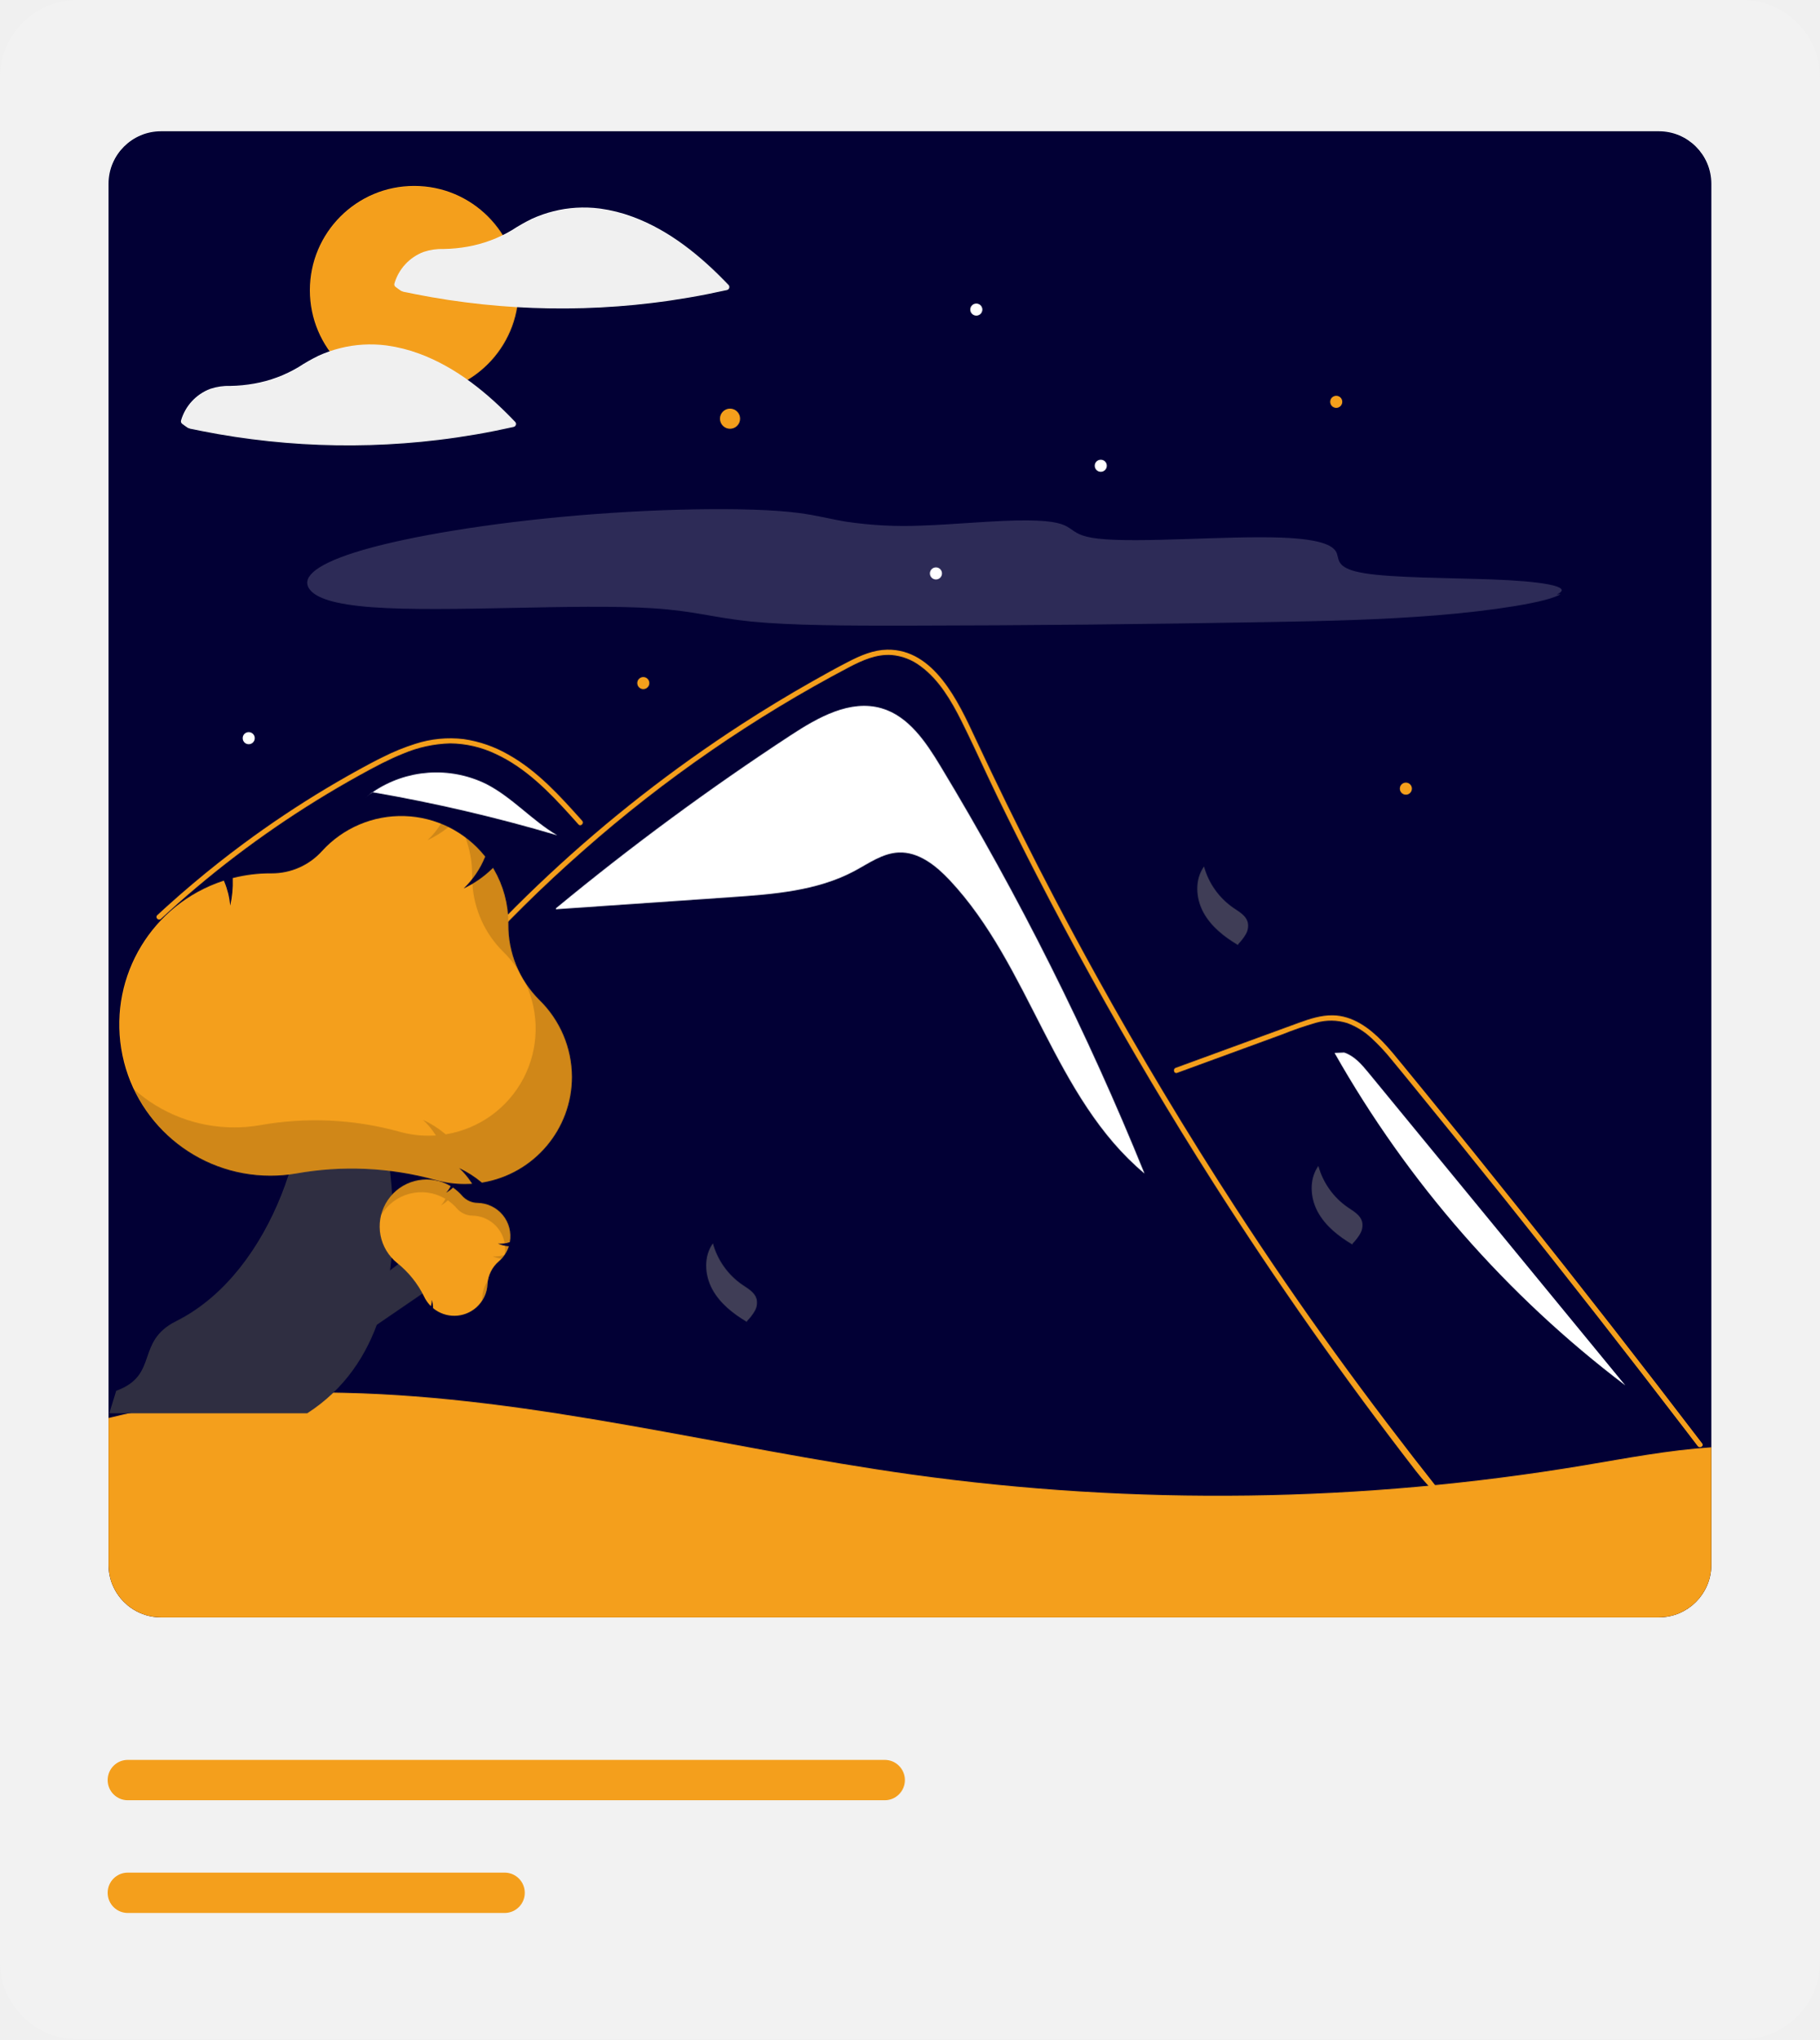
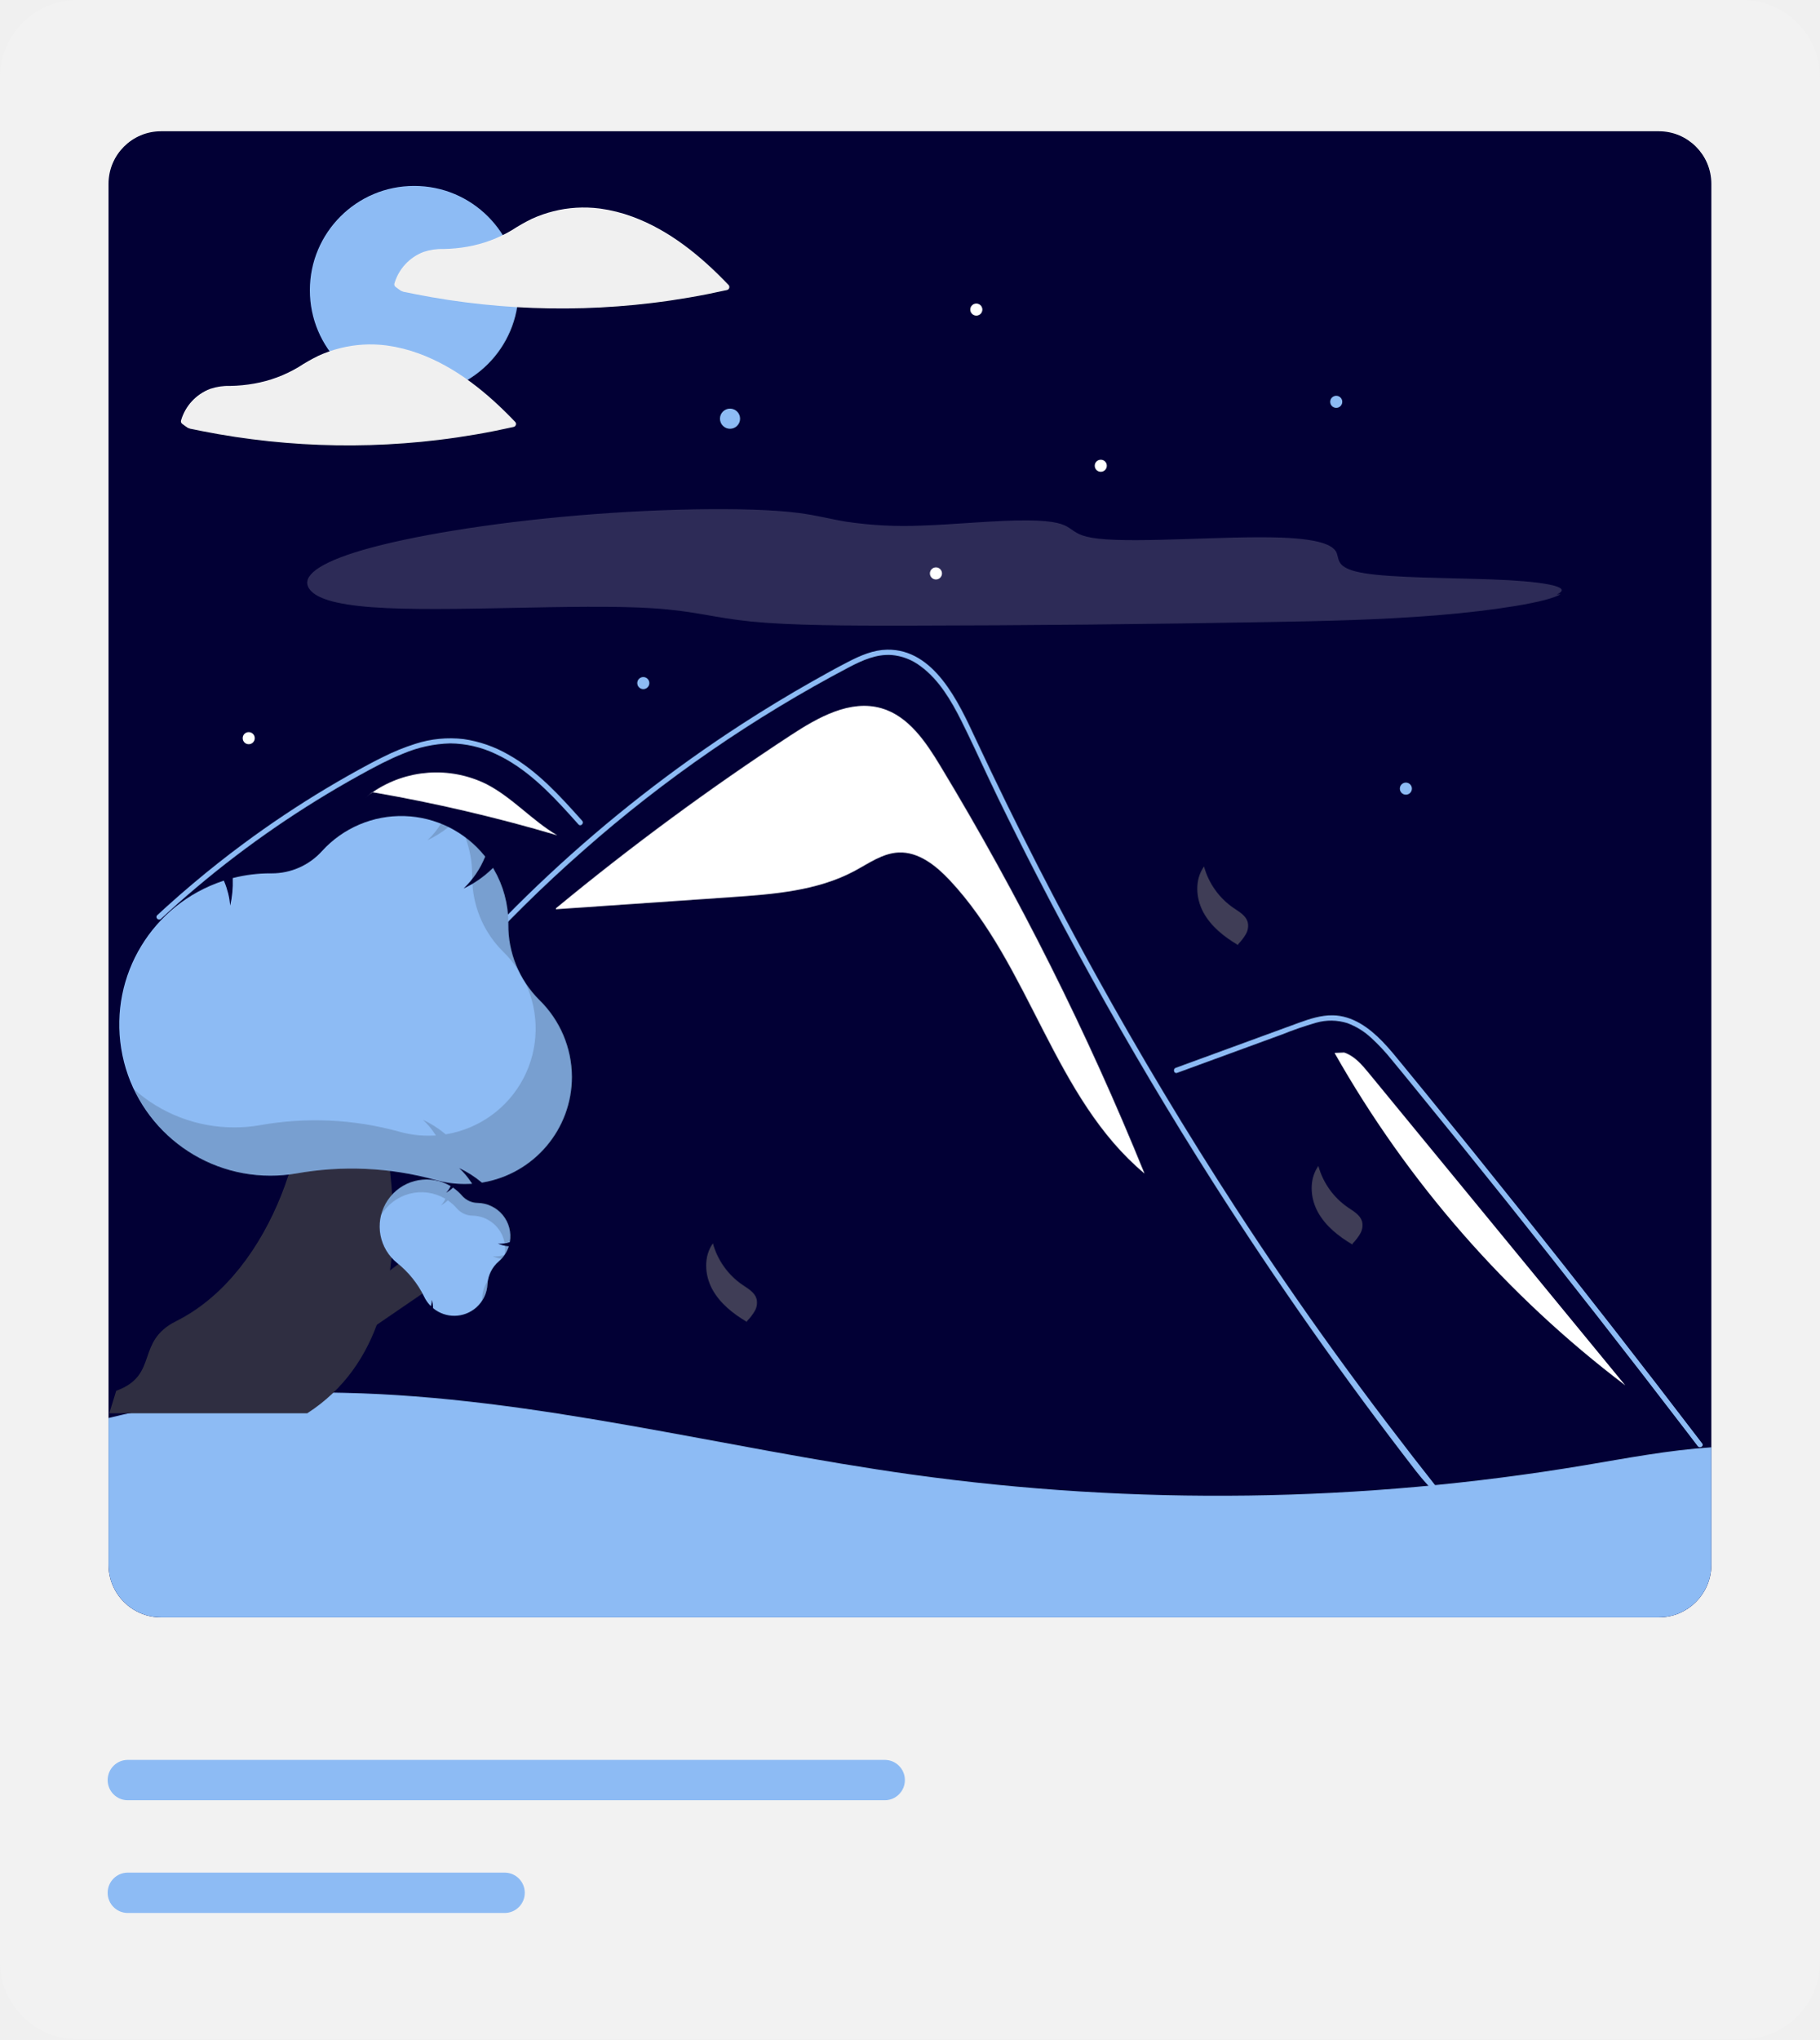
<svg xmlns="http://www.w3.org/2000/svg" width="541" height="606" viewBox="0 0 541 606" role="img" artist="Katerina Limpitsouni" source="https://undraw.co/">
  <path d="M847.05,752.742H352.022a23.012,23.012,0,0,1-22.986-22.986V169.729a23.012,23.012,0,0,1,22.986-22.986H847.05a23.012,23.012,0,0,1,22.986,22.986V729.756A23.012,23.012,0,0,1,847.05,752.742Z" transform="translate(-329.0361 -146.7423)" fill="#f2f2f2" />
  <path d="M822.156,185.742h-445.24a15.641,15.641,0,0,0-15.62,15.62v410.42a15.641,15.641,0,0,0,15.62,15.62h445.24a15.641,15.641,0,0,0,15.62-15.62v-410.42A15.641,15.641,0,0,0,822.156,185.742Z" transform="translate(-329.0361 -146.7423)" fill="#020035" />
  <path d="M608.575,374.351c-4.325-7.153-9.45-14.791-17.477-17.127-9.295-2.705-18.843,2.669-26.943,7.971a785.107,785.107,0,0,0-69.87,51.479l.024.278q26.069-1.798,52.138-3.595c12.557-.866,25.544-1.851,36.641-7.791,4.211-2.254,8.315-5.265,13.087-5.475,5.928-.261,11.097,3.88,15.159,8.205,24.028,25.587,30.982,64.716,57.939,87.196A855.509,855.509,0,0,0,608.575,374.351Z" transform="translate(-329.0361 -146.7423)" fill="#fff" />
-   <path d="M756.274,591.375c-2.657-3.355-3.743-4.141-6.364-7.527q-32.012-41.403-60.178-85.603-19.131-30.019-36.365-61.191-8.205-14.82-15.96-29.872-6.018-11.671-11.767-23.482c-1.096-2.249-2.161-4.508-3.221-6.773-2.497-5.325-4.948-10.676-7.579-15.928-2.998-5.987-6.648-12.263-12.155-16.285a16.583,16.583,0,0,0-8.639-3.324c-4.482-.29-8.618,1.561-12.506,3.583a402.575,402.575,0,0,0-79.161,54.589,412.123,412.123,0,0,0-64.314,71.391c-.568.812-1.913.036-1.339-.781q3.389-4.793,6.912-9.482A414.4,414.4,0,0,1,549.436,362.007q10.291-6.669,20.969-12.713c3.588-2.032,7.191-4.038,10.857-5.92,3.593-1.846,7.409-3.505,11.513-3.567,13.969-.217,21.202,15.603,26.17,26.248q2.342,5.025,4.741,10.019,9.065,18.961,18.829,37.575,6.026,11.493,12.315,22.851,19.573,35.37,41.607,69.308c19.46,29.97,38.764,56.445,60.932,84.471C757.98,591.055,756.889,592.161,756.274,591.375Z" transform="translate(-329.0361 -146.7423)" fill="#f49f1c" />
-   <path d="M500.999,391.75c-.812-.905-1.618-1.809-2.435-2.714-6.442-7.124-13.354-14.166-22.2-18.25a32.207,32.207,0,0,0-13.494-3.128,38.508,38.508,0,0,0-14.01,3.055c-2.109.843-4.172,1.799-6.204,2.818-2.321,1.168-4.601,2.414-6.871,3.671q-6.39,3.536-12.615,7.383-12.385,7.654-23.994,16.476-6.018,4.575-11.788,9.451-5.366,4.529-10.516,9.301c-.734.677-1.83-.419-1.096-1.096.905-.843,1.82-1.68,2.735-2.507q3.877-3.505,7.879-6.876,7.297-6.157,14.972-11.839,11.935-8.841,24.691-16.482,6.375-3.815,12.925-7.31c1.318-.703,2.652-1.391,4.002-2.042a63.792,63.792,0,0,1,9.513-3.872,33.841,33.841,0,0,1,14.367-1.411,37.405,37.405,0,0,1,13.256,4.586c8.685,4.855,15.422,12.361,21.977,19.687C502.757,391.393,501.666,392.494,500.999,391.75Z" transform="translate(-329.0361 -146.7423)" fill="#f49f1c" />
-   <path d="M678.96,465.575l20.812-7.612,10.333-3.779a105.676,105.676,0,0,1,10.202-3.514,16.094,16.094,0,0,1,9.234.118,21.282,21.282,0,0,1,7.202,4.465,58.449,58.449,0,0,1,5.907,6.309c2.25,2.704,4.466,5.436,6.693,8.159q13.784,16.857,27.387,33.86,13.603,17.003,27.024,34.151,13.454,17.189,26.723,34.523,1.625,2.123,3.248,4.249c.598.783,1.945.011,1.339-.783q-13.367-17.507-26.92-34.872-13.587-17.406-27.361-34.664-13.774-17.258-27.734-34.366-3.478-4.262-6.967-8.515c-1.962-2.392-3.902-4.809-6.055-7.035-3.951-4.086-8.887-7.697-14.795-7.795-3.474-.058-6.836,1.045-10.063,2.212-3.479,1.259-6.95,2.541-10.425,3.812l-20.958,7.665-5.239,1.916c-.93.34-.528,1.84.412,1.496Z" transform="translate(-329.0361 -146.7423)" fill="#f49f1c" />
+   <path d="M756.274,591.375c-2.657-3.355-3.743-4.141-6.364-7.527q-32.012-41.403-60.178-85.603-19.131-30.019-36.365-61.191-8.205-14.82-15.96-29.872-6.018-11.671-11.767-23.482c-1.096-2.249-2.161-4.508-3.221-6.773-2.497-5.325-4.948-10.676-7.579-15.928-2.998-5.987-6.648-12.263-12.155-16.285a16.583,16.583,0,0,0-8.639-3.324c-4.482-.29-8.618,1.561-12.506,3.583a402.575,402.575,0,0,0-79.161,54.589,412.123,412.123,0,0,0-64.314,71.391c-.568.812-1.913.036-1.339-.781q3.389-4.793,6.912-9.482A414.4,414.4,0,0,1,549.436,362.007q10.291-6.669,20.969-12.713c3.588-2.032,7.191-4.038,10.857-5.92,3.593-1.846,7.409-3.505,11.513-3.567,13.969-.217,21.202,15.603,26.17,26.248q2.342,5.025,4.741,10.019,9.065,18.961,18.829,37.575,6.026,11.493,12.315,22.851,19.573,35.37,41.607,69.308c19.46,29.97,38.764,56.445,60.932,84.471C757.98,591.055,756.889,592.161,756.274,591.375Z" transform="translate(-329.0361 -146.7423)" fill="#8dbbf4" />
+   <path d="M500.999,391.75c-.812-.905-1.618-1.809-2.435-2.714-6.442-7.124-13.354-14.166-22.2-18.25a32.207,32.207,0,0,0-13.494-3.128,38.508,38.508,0,0,0-14.01,3.055c-2.109.843-4.172,1.799-6.204,2.818-2.321,1.168-4.601,2.414-6.871,3.671q-6.39,3.536-12.615,7.383-12.385,7.654-23.994,16.476-6.018,4.575-11.788,9.451-5.366,4.529-10.516,9.301c-.734.677-1.83-.419-1.096-1.096.905-.843,1.82-1.68,2.735-2.507q3.877-3.505,7.879-6.876,7.297-6.157,14.972-11.839,11.935-8.841,24.691-16.482,6.375-3.815,12.925-7.31c1.318-.703,2.652-1.391,4.002-2.042a63.792,63.792,0,0,1,9.513-3.872,33.841,33.841,0,0,1,14.367-1.411,37.405,37.405,0,0,1,13.256,4.586c8.685,4.855,15.422,12.361,21.977,19.687C502.757,391.393,501.666,392.494,500.999,391.75Z" transform="translate(-329.0361 -146.7423)" fill="#8dbbf4" />
+   <path d="M678.96,465.575l20.812-7.612,10.333-3.779a105.676,105.676,0,0,1,10.202-3.514,16.094,16.094,0,0,1,9.234.118,21.282,21.282,0,0,1,7.202,4.465,58.449,58.449,0,0,1,5.907,6.309c2.25,2.704,4.466,5.436,6.693,8.159q13.784,16.857,27.387,33.86,13.603,17.003,27.024,34.151,13.454,17.189,26.723,34.523,1.625,2.123,3.248,4.249c.598.783,1.945.011,1.339-.783q-13.367-17.507-26.92-34.872-13.587-17.406-27.361-34.664-13.774-17.258-27.734-34.366-3.478-4.262-6.967-8.515c-1.962-2.392-3.902-4.809-6.055-7.035-3.951-4.086-8.887-7.697-14.795-7.795-3.474-.058-6.836,1.045-10.063,2.212-3.479,1.259-6.95,2.541-10.425,3.812l-20.958,7.665-5.239,1.916c-.93.34-.528,1.84.412,1.496Z" transform="translate(-329.0361 -146.7423)" fill="#8dbbf4" />
  <path d="M473.626,379.75a33.6,33.6,0,0,0-33.84,2.42A482.654,482.654,0,0,1,494.698,394.986C487.207,390.597,481.348,383.719,473.626,379.75Z" transform="translate(-329.0361 -146.7423)" fill="#fff" />
  <path d="M439.682,382.151l-2.036,1.655c.689-.579,1.405-1.122,2.14-1.636C439.751,382.164,439.717,382.157,439.682,382.151Z" transform="translate(-329.0361 -146.7423)" fill="#f2f2f2" />
  <path d="M735.959,465.651c-2.049-2.494-4.264-5.105-7.328-6.118l-2.861.113a324.517,324.517,0,0,0,86.435,98.816Q774.082,512.056,735.959,465.651Z" transform="translate(-329.0361 -146.7423)" fill="#fff" />
  <g opacity="0.17">
    <path d="M791.793,323.392c5.769-2.516-5.931-3.98-19.205-4.461s-29.333-.455-37.816-1.824c-8.204-1.324-7.6-3.679-8.29-5.813s-3.844-4.321-16.646-4.796c-15.953-.591-42.261,1.684-54.303.318-11.238-1.275-4.558-5.273-20.945-5.426-9.358-.087-21.413,1.231-31.825,1.549a116.015,116.015,0,0,1-22.082-1.151c-5.075-.831-8.61-1.886-14.322-2.62-14.996-1.928-44.334-1.28-70.52,1.191s-48.632,6.521-61.291,10.532-16.156,7.961-13.208,11.31c1.883,2.139,6.701,4.138,18.389,4.998,21.862,1.607,60.785-1.159,83.376.303,12.591.815,18.176,2.836,29.223,3.942,11.868,1.188,29.242,1.251,46.312,1.223,35.542-.059,71.993-.424,109.161-1.094,15.525-.28,31.792-.643,48.311-1.976s33.369-3.905,36.854-6.316" transform="translate(-329.0361 -146.7423)" fill="#fff" />
  </g>
-   <circle cx="217.015" cy="124.424" r="2.992" fill="#f49f1c" />
+   <circle cx="217.015" cy="124.424" r="2.992" fill="#8dbbf4" />
  <circle cx="290.235" cy="91.998" r="1.795" fill="#fff" />
-   <circle cx="191.235" cy="202.998" r="1.795" fill="#f49f1c" />
-   <circle cx="397.232" cy="119.408" r="1.795" fill="#f49f1c" />
+   <circle cx="191.235" cy="202.998" r="1.795" fill="#8dbbf4" />
+   <circle cx="397.232" cy="119.408" r="1.795" fill="#8dbbf4" />
  <circle cx="278.232" cy="170.408" r="1.795" fill="#fff" />
  <circle cx="327.232" cy="138.408" r="1.795" fill="#fff" />
-   <circle cx="417.932" cy="234.365" r="1.795" fill="#f49f1c" />
+   <circle cx="417.932" cy="234.365" r="1.795" fill="#8dbbf4" />
  <circle cx="73.932" cy="219.365" r="1.795" fill="#fff" />
-   <path d="M837.776,576.852v34.93a15.641,15.641,0,0,1-15.62,15.62h-445.24a15.641,15.641,0,0,1-15.62-15.62v-43.64a264.225,264.225,0,0,1,70.01-7.48c56.9,1.24,112.47,16.43,168.84,24.29a659.893,659.893,0,0,0,199.88-2.75C812.486,580.112,825.176,577.672,837.776,576.852Z" transform="translate(-329.0361 -146.7423)" fill="#f49f1c" />
+   <path d="M837.776,576.852v34.93a15.641,15.641,0,0,1-15.62,15.62h-445.24a15.641,15.641,0,0,1-15.62-15.62v-43.64a264.225,264.225,0,0,1,70.01-7.48c56.9,1.24,112.47,16.43,168.84,24.29a659.893,659.893,0,0,0,199.88-2.75C812.486,580.112,825.176,577.672,837.776,576.852Z" transform="translate(-329.0361 -146.7423)" fill="#8dbbf4" />
  <path d="M686.761,417.855c-2.274-4.21-2.591-9.727.201-13.612a22.043,22.043,0,0,0,8.781,12.326c1.659,1.129,3.621,2.213,4.188,4.137a4.928,4.928,0,0,1-.514,3.617,14.634,14.634,0,0,1-2.271,2.965l-.08.301C692.95,425.15,689.035,422.065,686.761,417.855Z" transform="translate(-329.0361 -146.7423)" fill="#3f3d56" />
  <path d="M540.761,529.855c-2.274-4.21-2.591-9.727.201-13.612a22.043,22.043,0,0,0,8.781,12.326c1.659,1.129,3.621,2.213,4.188,4.137a4.928,4.928,0,0,1-.514,3.617,14.634,14.634,0,0,1-2.271,2.965l-.08.301C546.95,537.15,543.035,534.065,540.761,529.855Z" transform="translate(-329.0361 -146.7423)" fill="#3f3d56" />
  <path d="M720.761,506.855c-2.274-4.21-2.591-9.727.201-13.612a22.043,22.043,0,0,0,8.781,12.326c1.659,1.129,3.621,2.213,4.188,4.137a4.928,4.928,0,0,1-.514,3.617,14.634,14.634,0,0,1-2.271,2.965l-.08.301C726.95,514.15,723.035,511.065,720.761,506.855Z" transform="translate(-329.0361 -146.7423)" fill="#3f3d56" />
-   <path d="M452.163,264.02A31.017,31.017,0,1,1,483.18,233.003,31.052,31.052,0,0,1,452.163,264.02Z" transform="translate(-329.0361 -146.7423)" fill="#f49f1c" />
+   <path d="M452.163,264.02A31.017,31.017,0,1,1,483.18,233.003,31.052,31.052,0,0,1,452.163,264.02Z" transform="translate(-329.0361 -146.7423)" fill="#8dbbf4" />
  <path d="M545.598,231.412c-8.076-8.472-17.456-16.201-28.56-20.285a45.905,45.905,0,0,0-9.566-2.404c-.026-.004-.051.002-.077-0a1.408,1.408,0,0,0-.161-.032,36.823,36.823,0,0,0-13.668.825,37.762,37.762,0,0,0-6.364,2.217,55.65,55.65,0,0,0-5.971,3.384A38.84,38.84,0,0,1,468.036,220.04a44.393,44.393,0,0,1-7.087.696,17.119,17.119,0,0,0-5.962.858,14.311,14.311,0,0,0-8.715,9.437.928.928,0,0,0,.412,1.014c.529.379,1.044.808,1.599,1.145a4.99,4.99,0,0,0,1.562.426q1.325.28,2.653.543,4.892.969,9.825,1.716,9.981,1.511,20.071,2.129a223.483,223.483,0,0,0,40.396-1.214,224.255,224.255,0,0,0,22.412-3.877A.906.906,0,0,0,545.598,231.412Z" transform="translate(-329.0361 -146.7423)" fill="#f0f0f0" />
  <path d="M453.611,251.816a45.905,45.905,0,0,0-9.566-2.404c-.026-.004-.051.002-.077-0a1.408,1.408,0,0,0-.161-.032,36.823,36.823,0,0,0-13.668.825,37.761,37.761,0,0,0-6.364,2.217,55.653,55.653,0,0,0-5.971,3.384,38.839,38.839,0,0,1-13.196,4.923,44.392,44.392,0,0,1-7.087.696,17.119,17.119,0,0,0-5.962.858A14.311,14.311,0,0,0,382.843,271.72a.928.928,0,0,0,.412,1.014c.529.379,1.044.808,1.599,1.146a4.99,4.99,0,0,0,1.562.426q1.325.279,2.653.543,4.892.969,9.825,1.716,9.981,1.511,20.071,2.129a223.482,223.482,0,0,0,40.396-1.214,224.252,224.252,0,0,0,22.412-3.877.906.906,0,0,0,.396-1.5C474.094,263.63,464.715,255.901,453.611,251.816Z" transform="translate(-329.0361 -146.7423)" fill="#f0f0f0" />
-   <path d="M592.036,681.742h-225a6,6,0,0,1,0-12h225a6,6,0,1,1,0,12Z" transform="translate(-329.0361 -146.7423)" fill="#f49f1c" />
-   <path d="M479.036,715.242h-112a6,6,0,0,1,0-12h112a6,6,0,1,1,0,12Z" transform="translate(-329.0361 -146.7423)" fill="#f49f1c" />
+   <path d="M592.036,681.742h-225a6,6,0,0,1,0-12h225a6,6,0,1,1,0,12Z" transform="translate(-329.0361 -146.7423)" fill="#8dbbf4" />
+   <path d="M479.036,715.242h-112a6,6,0,0,1,0-12h112a6,6,0,1,1,0,12Z" transform="translate(-329.0361 -146.7423)" fill="#8dbbf4" />
  <polygon points="107.375 384.038 124.578 370.977 132.963 379.362 104.938 398.541 107.375 384.038" fill="#2f2e41" />
  <path d="M420.366,566.744H361.517l2.064-6.688h0c12.792-4.631,5.607-14.585,17.775-20.669,29.763-14.882,41.286-59.29,36.927-76.844l19.504-.825S464.724,538.212,420.366,566.744Z" transform="translate(-329.0361 -146.7423)" fill="#2f2e41" />
-   <path d="M470.606,535.308a9.891,9.891,0,0,1-12.782.239l-.038-.031-.001-.049a9.477,9.477,0,0,0-.38-2.419,6.77,6.77,0,0,1-.246,1.674l-.049.184-.132-.136c-.114-.118-.225-.237-.328-.355a9.975,9.975,0,0,1-1.519-2.301,29.079,29.079,0,0,0-8.068-10.057,14.118,14.118,0,0,1-1.693-1.629,13.954,13.954,0,0,1,17.523-21.259l.087.051-.045.09a7.269,7.269,0,0,1-1.297,1.871,9.479,9.479,0,0,0,1.997-1.443l.063-.06.072.05a14.013,14.013,0,0,1,2.552,2.271l.081.093a6.229,6.229,0,0,0,4.613,2.129,9.888,9.888,0,0,1,9.575,11.585l-.011.065-.064.019a8.485,8.485,0,0,1-3.456.431,9.64,9.64,0,0,0,3.078.771l.137.011-.044.131a9.882,9.882,0,0,1-2.852,4.3l-.038.033-.04.035a9.71,9.71,0,0,0-3.355,6.74A9.964,9.964,0,0,1,470.606,535.308Z" transform="translate(-329.0361 -146.7423)" fill="#f49f1c" />
+   <path d="M470.606,535.308a9.891,9.891,0,0,1-12.782.239l-.038-.031-.001-.049a9.477,9.477,0,0,0-.38-2.419,6.77,6.77,0,0,1-.246,1.674l-.049.184-.132-.136c-.114-.118-.225-.237-.328-.355a9.975,9.975,0,0,1-1.519-2.301,29.079,29.079,0,0,0-8.068-10.057,14.118,14.118,0,0,1-1.693-1.629,13.954,13.954,0,0,1,17.523-21.259l.087.051-.045.09a7.269,7.269,0,0,1-1.297,1.871,9.479,9.479,0,0,0,1.997-1.443l.063-.06.072.05a14.013,14.013,0,0,1,2.552,2.271l.081.093a6.229,6.229,0,0,0,4.613,2.129,9.888,9.888,0,0,1,9.575,11.585l-.011.065-.064.019a8.485,8.485,0,0,1-3.456.431,9.64,9.64,0,0,0,3.078.771l.137.011-.044.131a9.882,9.882,0,0,1-2.852,4.3l-.038.033-.04.035a9.71,9.71,0,0,0-3.355,6.74A9.964,9.964,0,0,1,470.606,535.308Z" transform="translate(-329.0361 -146.7423)" fill="#8dbbf4" />
  <path d="M472.406,532.129a9.863,9.863,0,0,1-.111,1.063,9.997,9.997,0,0,0,1.607-4.953c.013-.27.041-.539.079-.807A9.382,9.382,0,0,0,472.406,532.129Z" transform="translate(-329.0361 -146.7423)" opacity="0.15" />
  <path d="M475.518,520.108a9.625,9.625,0,0,0,2.46.696,9.898,9.898,0,0,0,.901-1.1A8.387,8.387,0,0,1,475.518,520.108Z" transform="translate(-329.0361 -146.7423)" opacity="0.15" />
  <path d="M479.143,516.861a9.949,9.949,0,0,1-.07,2.566,9.834,9.834,0,0,0,1.113-2.295l.044-.131-.137-.011A9.556,9.556,0,0,1,479.143,516.861Z" transform="translate(-329.0361 -146.7423)" opacity="0.15" />
  <path d="M478.228,507.474a9.912,9.912,0,0,0-7.259-3.356,6.229,6.229,0,0,1-4.613-2.129l-.081-.093a14.013,14.013,0,0,0-2.552-2.271l-.072-.05-.063.06a9.479,9.479,0,0,1-1.997,1.443,7.269,7.269,0,0,0,1.297-1.871l.045-.09-.087-.051a13.944,13.944,0,0,0-20.659,9.027,13.946,13.946,0,0,1,19.163-5.138l.087.051-.045.09a7.269,7.269,0,0,1-1.297,1.871,9.479,9.479,0,0,0,1.997-1.443l.063-.06.072.05a14.013,14.013,0,0,1,2.552,2.271l.081.093a6.229,6.229,0,0,0,4.613,2.129,9.89,9.89,0,0,1,9.565,8.128,11.987,11.987,0,0,0,1.431-.348l.064-.019.011-.065A9.85,9.85,0,0,0,478.228,507.474Z" transform="translate(-329.0361 -146.7423)" opacity="0.15" />
-   <path d="M499.049,466.754a31.85,31.85,0,0,1-26.603,31.411l-.157.026-.122-.101a30.517,30.517,0,0,0-6.656-4.225,21.8,21.8,0,0,1,3.525,4.155l.339.51-.611.029c-.527.026-1.052.038-1.557.038a32.118,32.118,0,0,1-8.793-1.219,93.631,93.631,0,0,0-41.472-1.879,45.458,45.458,0,0,1-7.537.629,44.931,44.931,0,0,1-14.136-87.576l.309-.102.122.301a23.405,23.405,0,0,1,1.765,7.114,30.523,30.523,0,0,0,.759-7.898l-.01-.28.272-.068a45.123,45.123,0,0,1,10.918-1.339l.398.002a20.058,20.058,0,0,0,14.956-6.626,31.84,31.84,0,0,1,48.372,1.486l.134.166-.089.195a27.322,27.322,0,0,1-6.307,9.272,31.04,31.04,0,0,0,8.41-5.803l.318-.308.223.383a31.818,31.818,0,0,1,4.332,16.04l-0.0.161c-0.0.057-0.0.114-0.0.171a31.266,31.266,0,0,0,9.162,22.444A32.083,32.083,0,0,1,499.049,466.754Z" transform="translate(-329.0361 -146.7423)" fill="#f49f1c" />
+   <path d="M499.049,466.754a31.85,31.85,0,0,1-26.603,31.411l-.157.026-.122-.101a30.517,30.517,0,0,0-6.656-4.225,21.8,21.8,0,0,1,3.525,4.155l.339.51-.611.029c-.527.026-1.052.038-1.557.038a32.118,32.118,0,0,1-8.793-1.219,93.631,93.631,0,0,0-41.472-1.879,45.458,45.458,0,0,1-7.537.629,44.931,44.931,0,0,1-14.136-87.576l.309-.102.122.301a23.405,23.405,0,0,1,1.765,7.114,30.523,30.523,0,0,0,.759-7.898l-.01-.28.272-.068a45.123,45.123,0,0,1,10.918-1.339l.398.002a20.058,20.058,0,0,0,14.956-6.626,31.84,31.84,0,0,1,48.372,1.486l.134.166-.089.195a27.322,27.322,0,0,1-6.307,9.272,31.04,31.04,0,0,0,8.41-5.803l.318-.308.223.383a31.818,31.818,0,0,1,4.332,16.04l-0.0.161c-0.0.057-0.0.114-0.0.171a31.266,31.266,0,0,0,9.162,22.444A32.083,32.083,0,0,1,499.049,466.754Z" transform="translate(-329.0361 -146.7423)" fill="#8dbbf4" />
  <g opacity="0.15">
    <path d="M460.12,391.503a22.494,22.494,0,0,1-4.012,4.922,30.962,30.962,0,0,0,6.269-3.918Q461.268,391.961,460.12,391.503Z" transform="translate(-329.0361 -146.7423)" />
    <path d="M478.551,429.511A31.97,31.97,0,0,1,483.13,435.089a32.547,32.547,0,0,1-2.979-13.673c0-.057,0-.114 0-.171l0-.161a31.819,31.819,0,0,0-4.332-16.04l-.223-.383-.318.308a31.112,31.112,0,0,1-5.808,4.422A31.014,31.014,0,0,0,478.551,429.511Z" transform="translate(-329.0361 -146.7423)" />
    <path d="M469.39,406.736l-0.0.161c-0.0.057-0.0.114-0.0.171,0,.313.006.624.014.936a33.163,33.163,0,0,0,3.772-6.502l.089-.195-.134-.166a32.1,32.1,0,0,0-5.761-5.571A31.891,31.891,0,0,1,469.39,406.736Z" transform="translate(-329.0361 -146.7423)" />
    <path d="M489.313,443.86a28.789,28.789,0,0,1-4.058-4.938,31.811,31.811,0,0,1-23.57,44.895l-.157.026-.122-.101a30.517,30.517,0,0,0-6.656-4.225,21.8,21.8,0,0,1,3.525,4.155l.339.51-.611.029c-.527.026-1.052.039-1.557.039a32.118,32.118,0,0,1-8.793-1.219,93.631,93.631,0,0,0-41.472-1.879,45.458,45.458,0,0,1-7.537.629,44.726,44.726,0,0,1-29.841-11.38,44.971,44.971,0,0,0,40.603,25.728,45.458,45.458,0,0,0,7.537-.629,93.631,93.631,0,0,1,41.472,1.879,32.118,32.118,0,0,0,8.793,1.219c.506,0,1.03-.013,1.557-.039l.611-.029-.339-.51a21.8,21.8,0,0,0-3.525-4.155,30.517,30.517,0,0,1,6.656,4.225l.122.101.157-.026a31.826,31.826,0,0,0,16.867-54.306Z" transform="translate(-329.0361 -146.7423)" />
  </g>
</svg>
